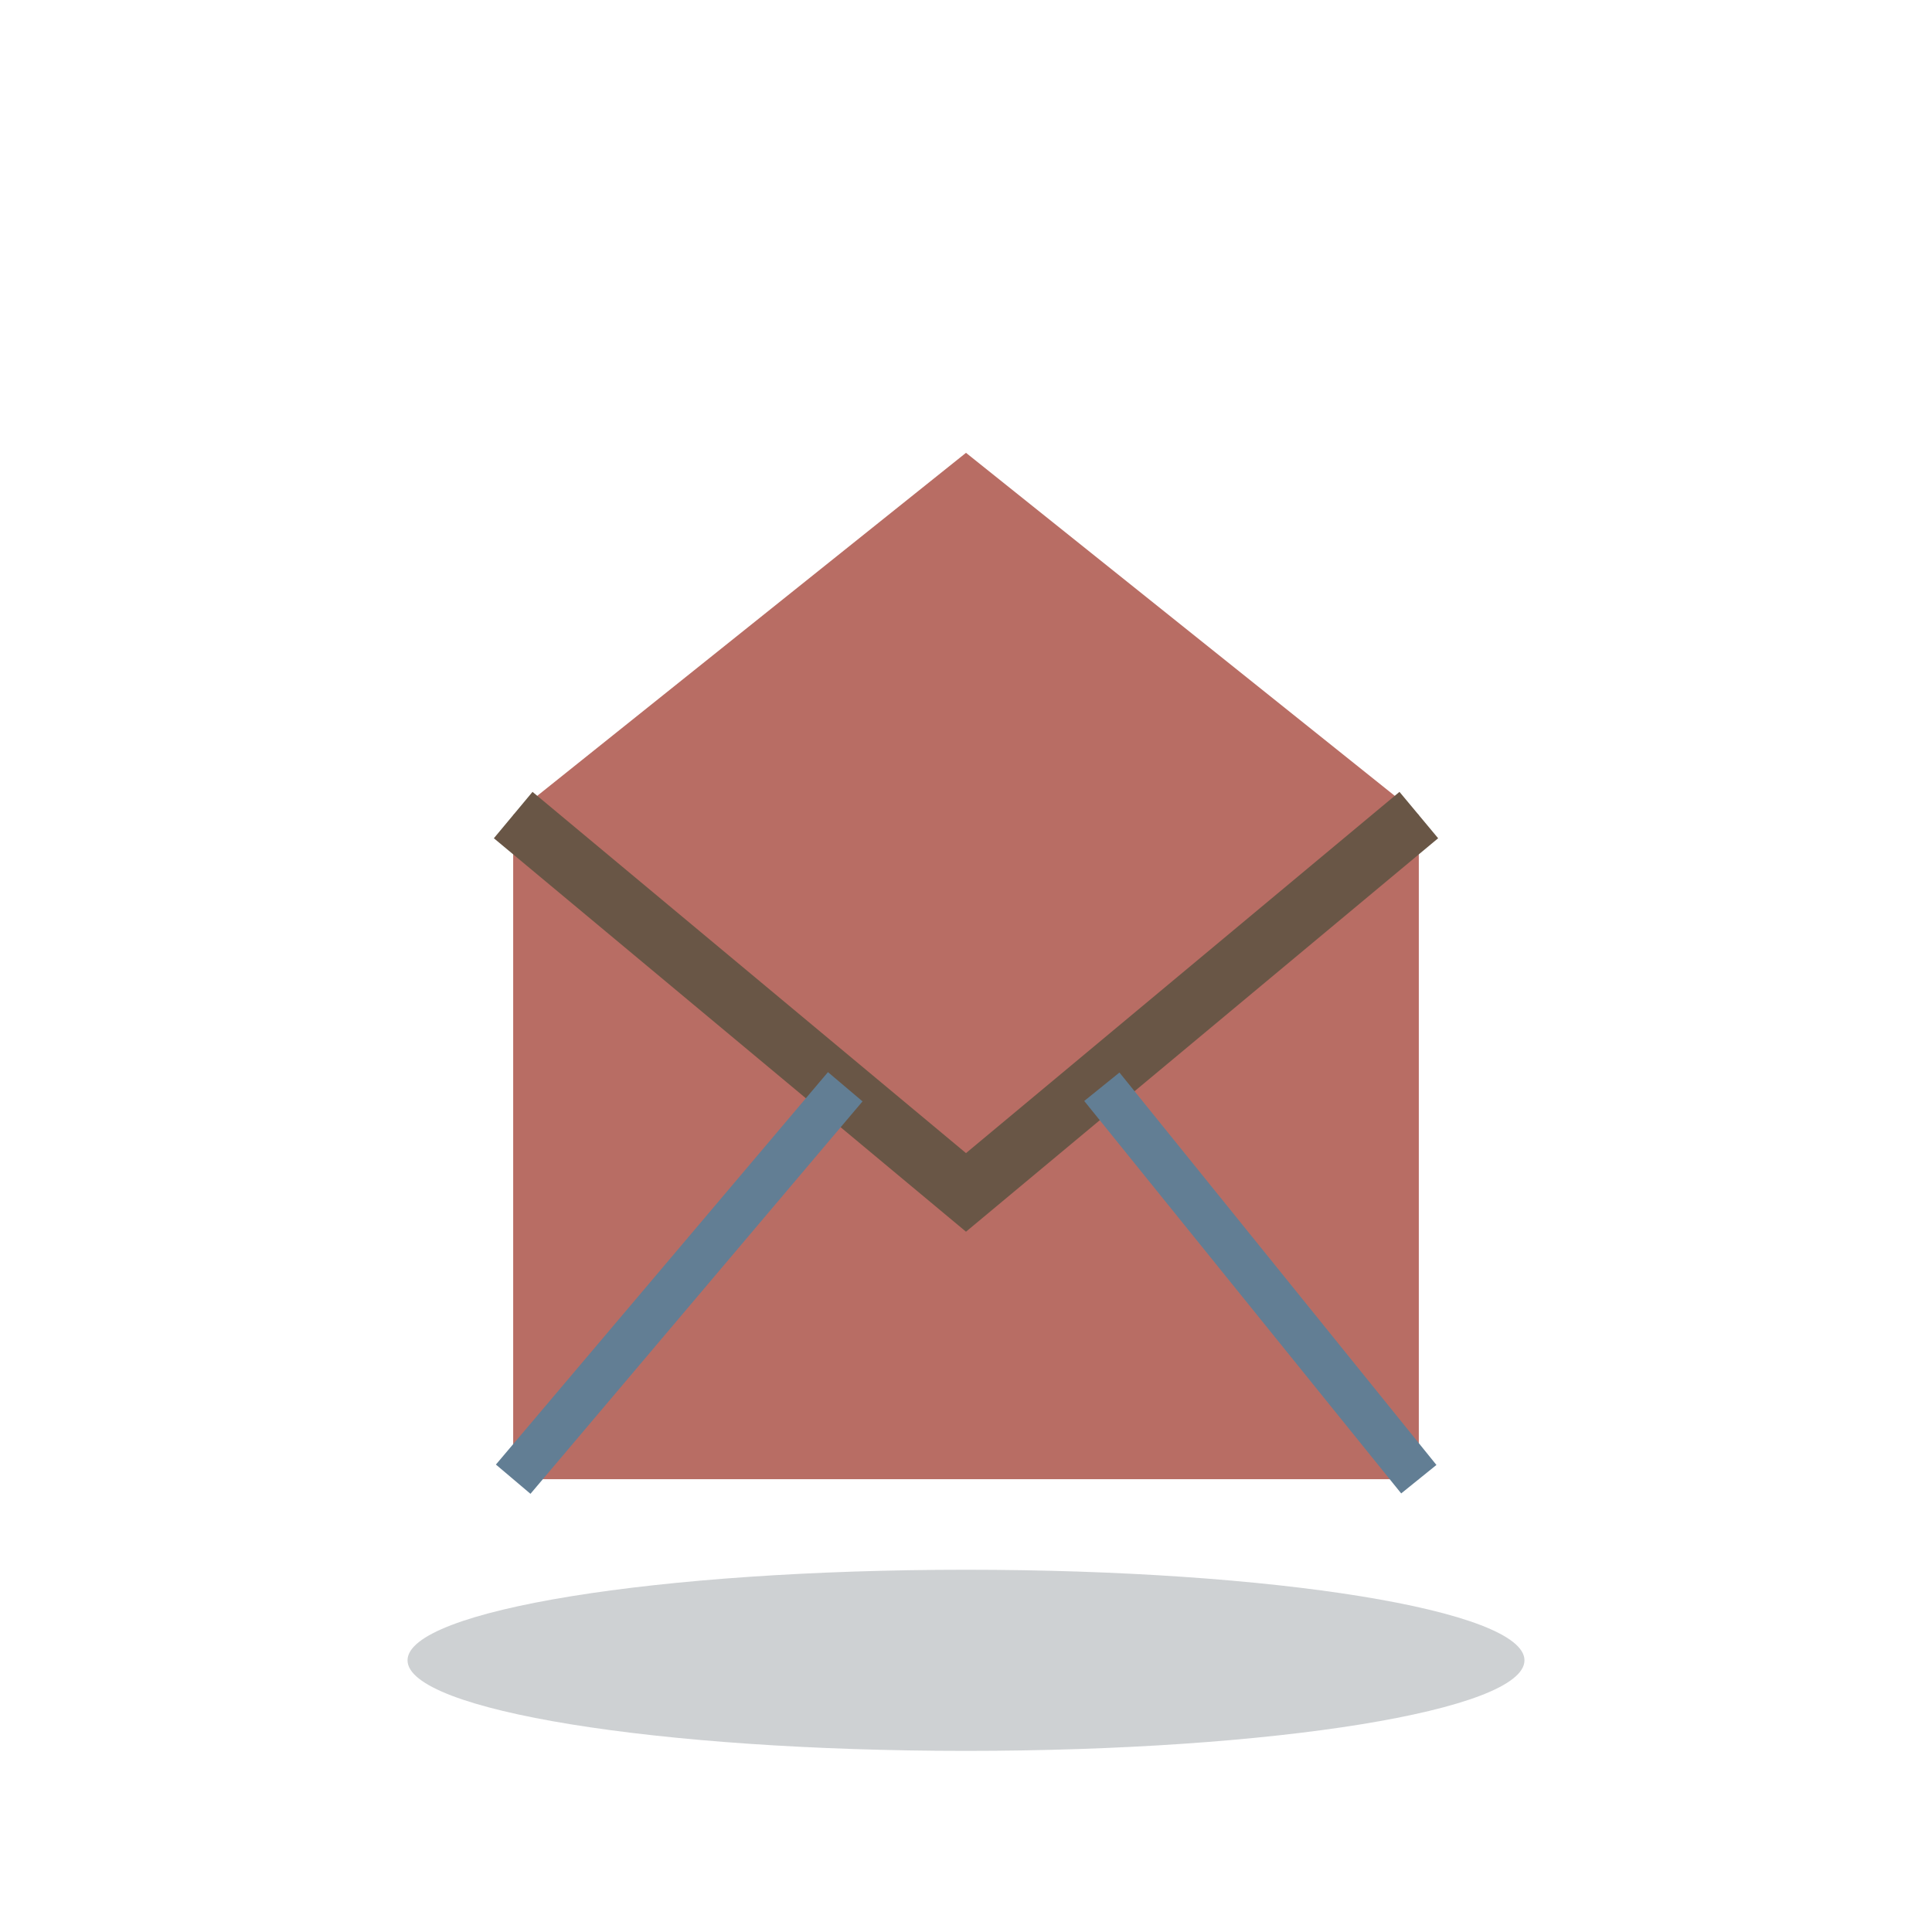
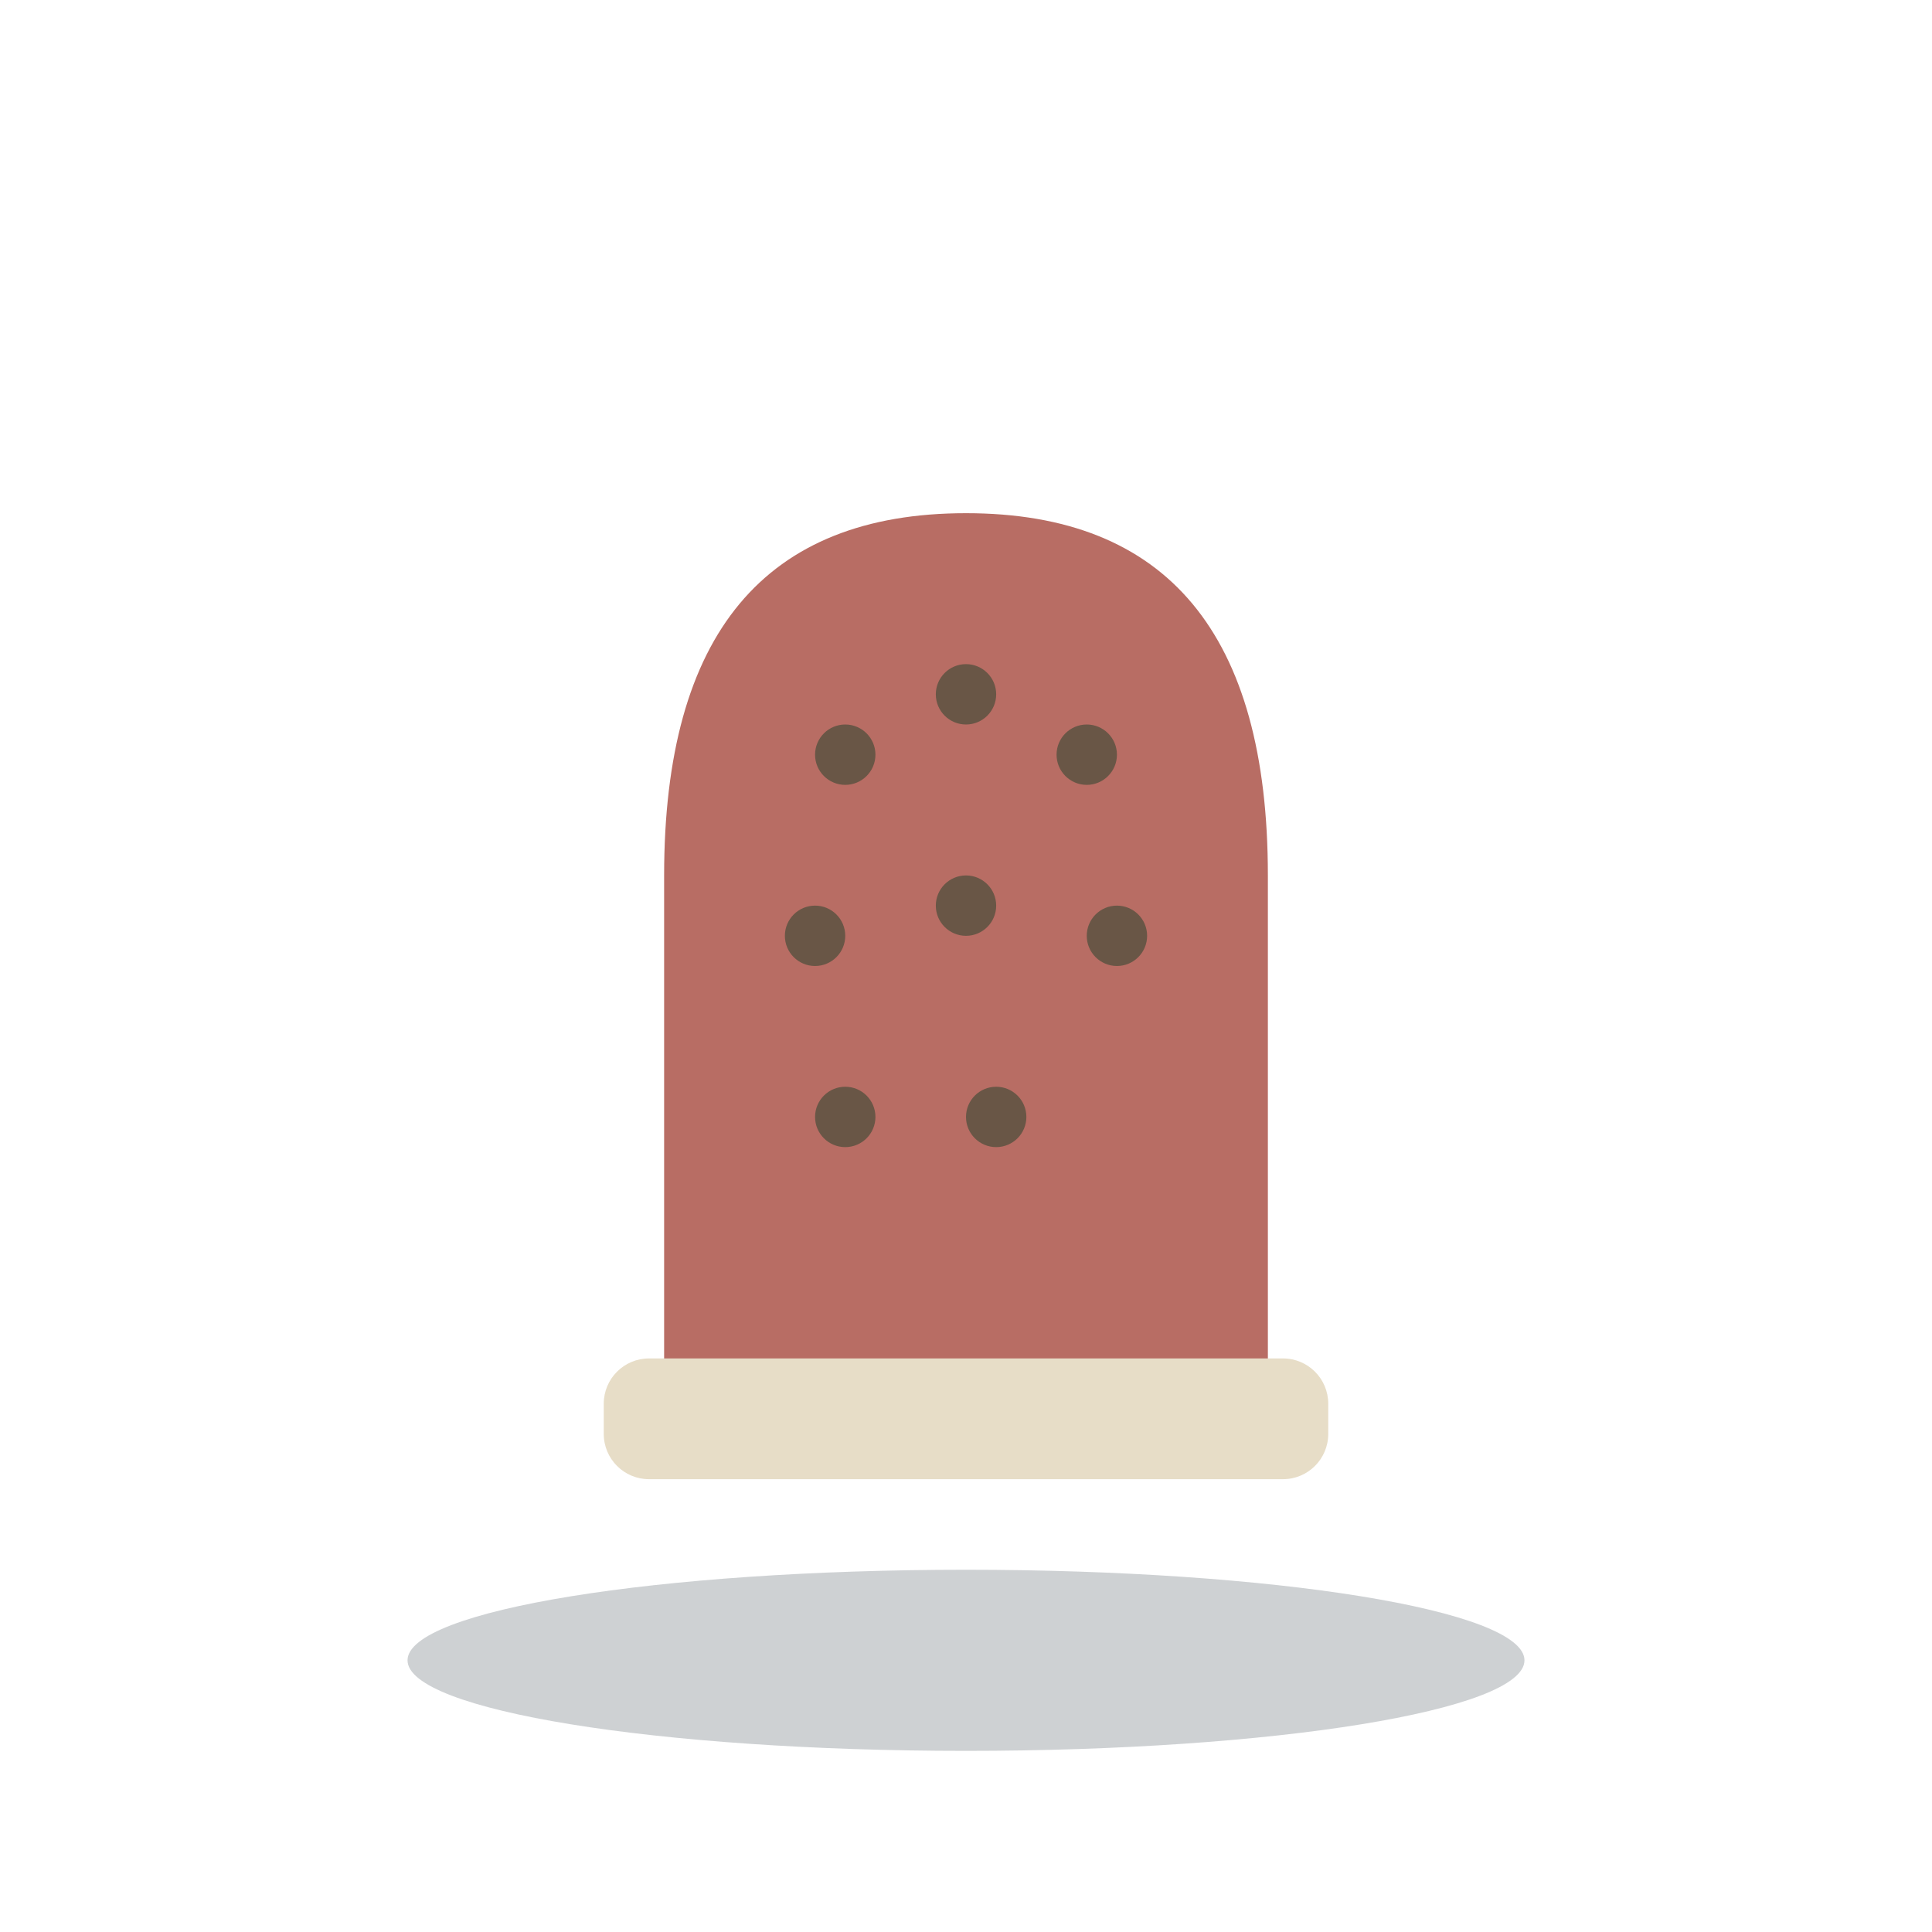
<svg xmlns="http://www.w3.org/2000/svg" width="128" height="128" viewBox="0 0 128 128">
  <ellipse cx="64" cy="110" rx="37" ry="6" fill="#0a1824" opacity=".2" />
-   <path d="M34 98V54l30-24 30 24v44z" fill="#B86D64" />
-   <path d="M34 54l30 25 30-25" fill="none" stroke="#695646" stroke-width="4" />
-   <path d="M34 98l22-26M94 98L73 72" stroke="#627E94" stroke-width="3" />
+   <path d="M44 96V58q0-24 20-24t20 24v38z" fill="#B86D64" />
+   <circle cx="56" cy="50" r="2" fill="#695646" />
+   <circle cx="64" cy="46" r="2" fill="#695646" />
+   <circle cx="72" cy="50" r="2" fill="#695646" />
+   <circle cx="54" cy="62" r="2" fill="#695646" />
+   <circle cx="64" cy="60" r="2" fill="#695646" />
+   <circle cx="74" cy="62" r="2" fill="#695646" />
+   <circle cx="56" cy="74" r="2" fill="#695646" />
+   <circle cx="66" cy="74" r="2" fill="#695646" />
+   <rect x="40" y="90" width="48" height="8" rx="3" fill="#E7DDC7" />
</svg>
